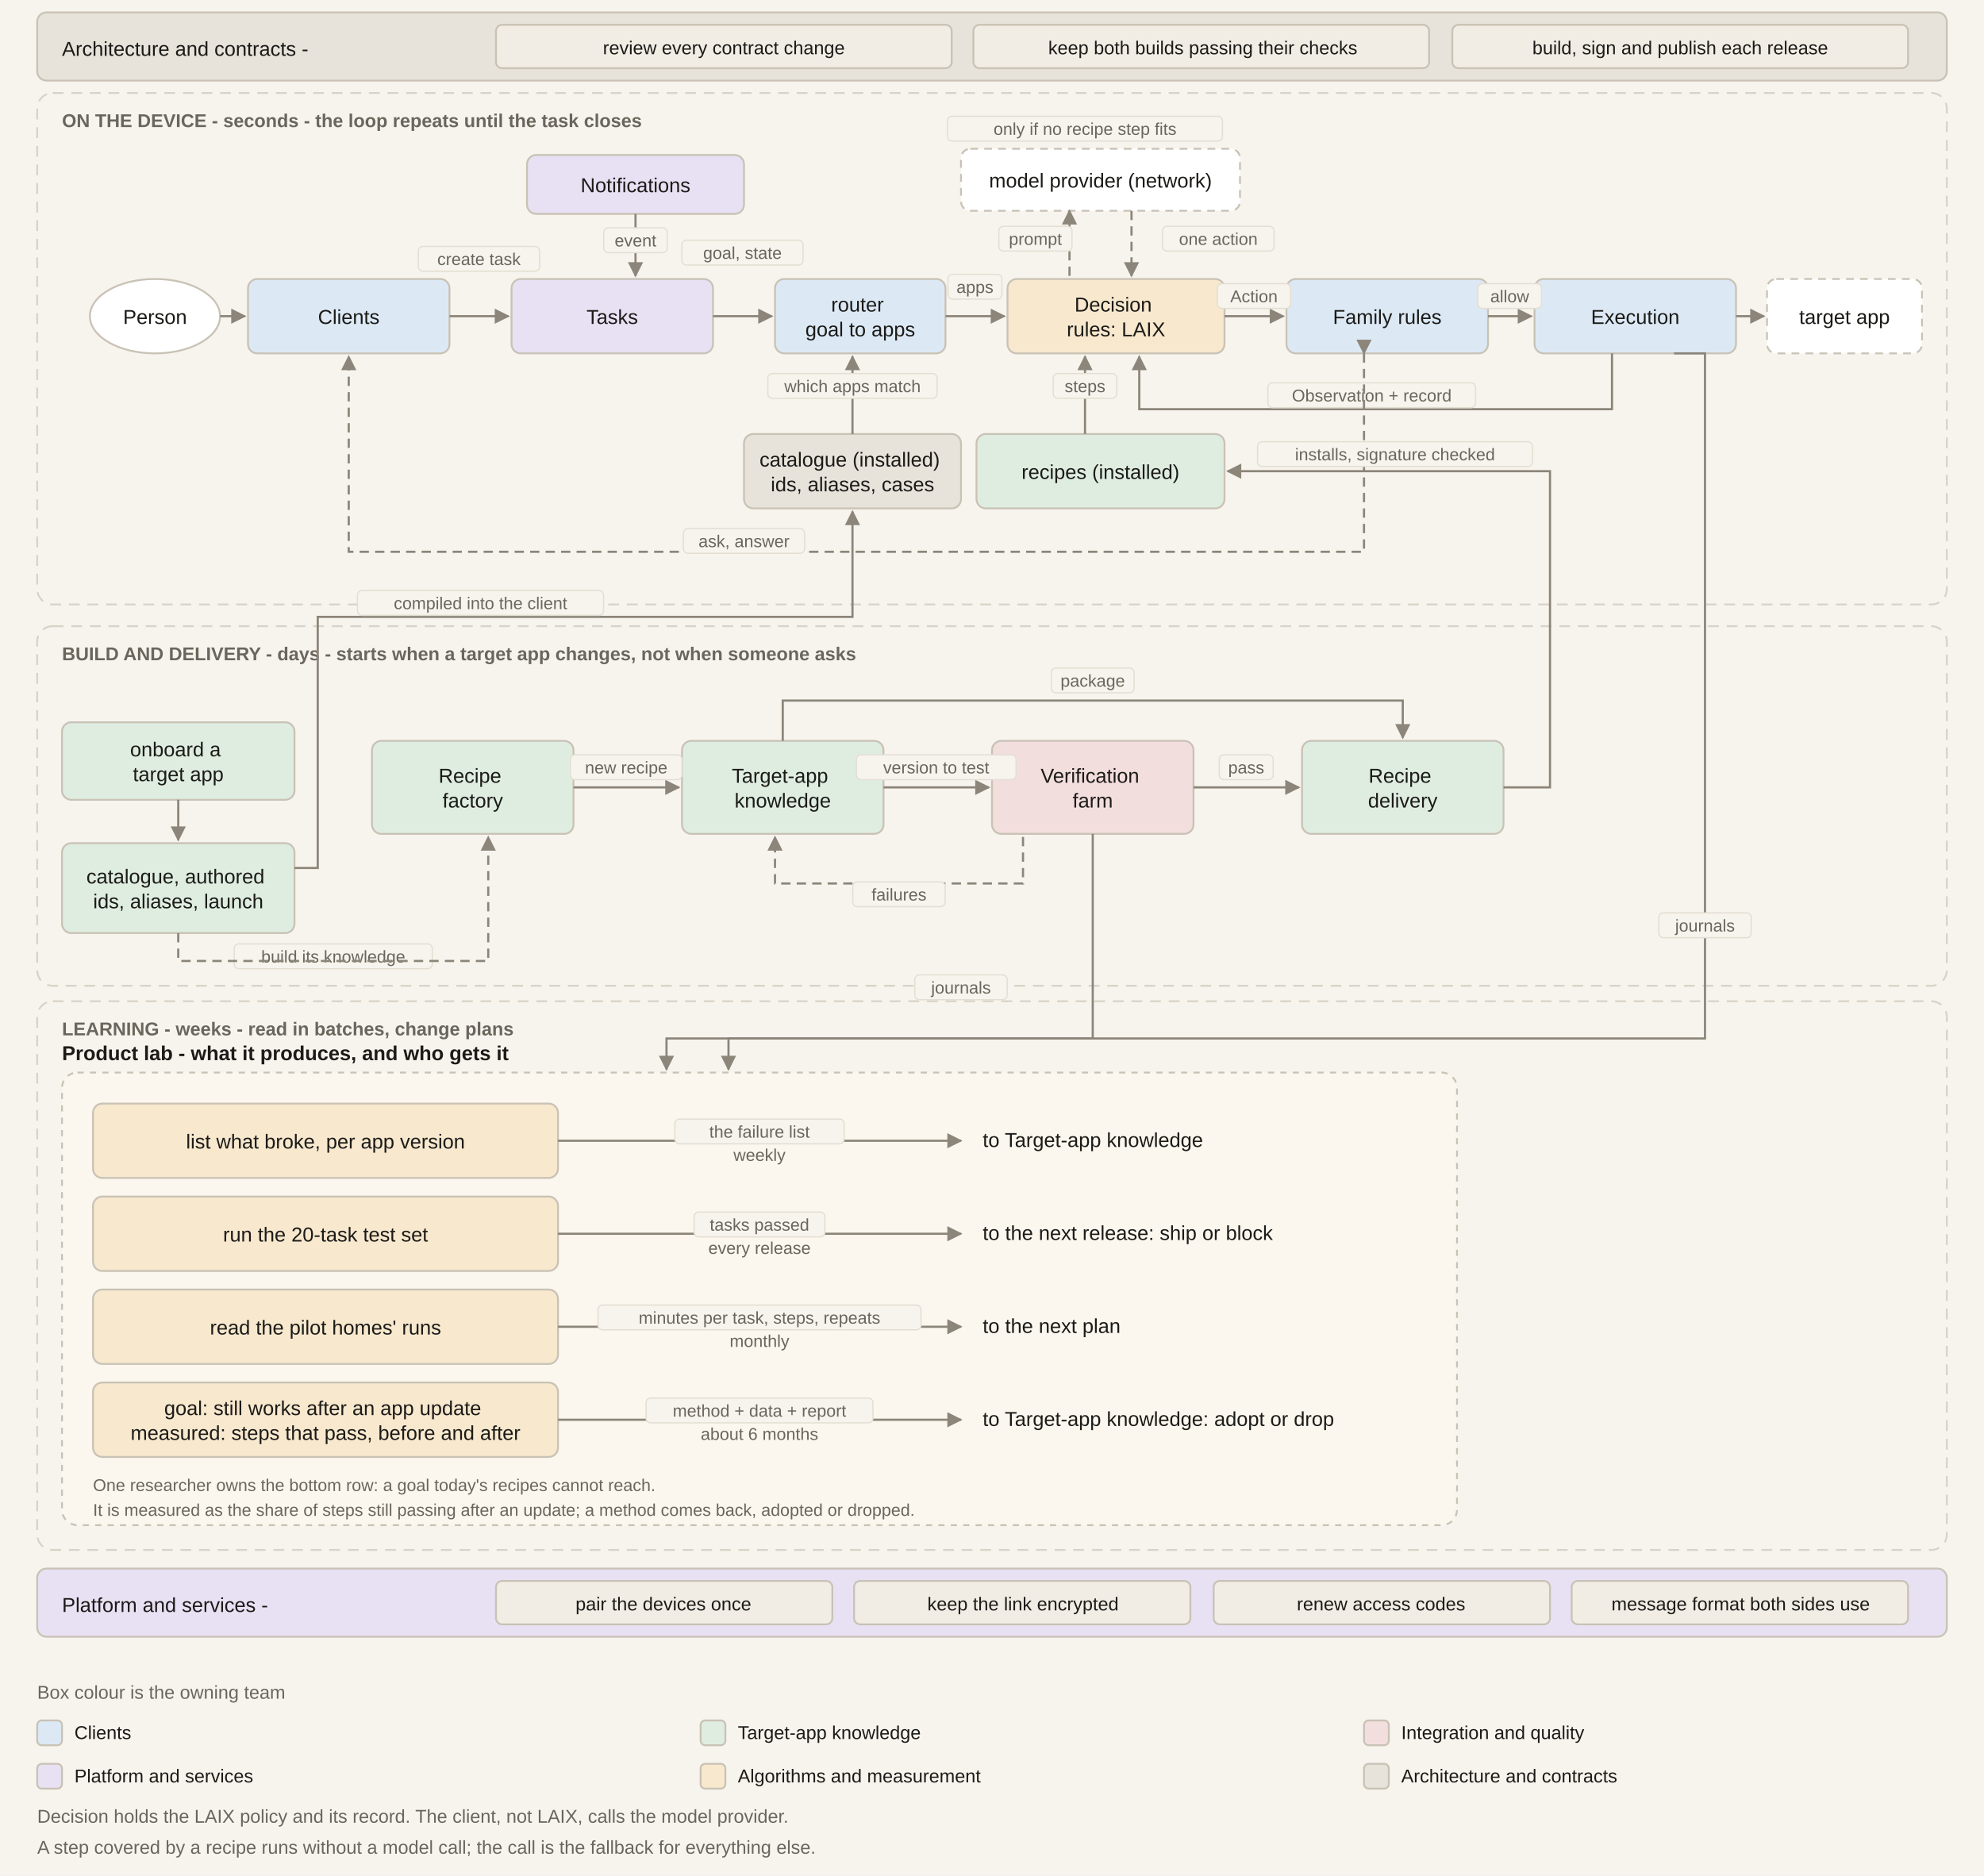
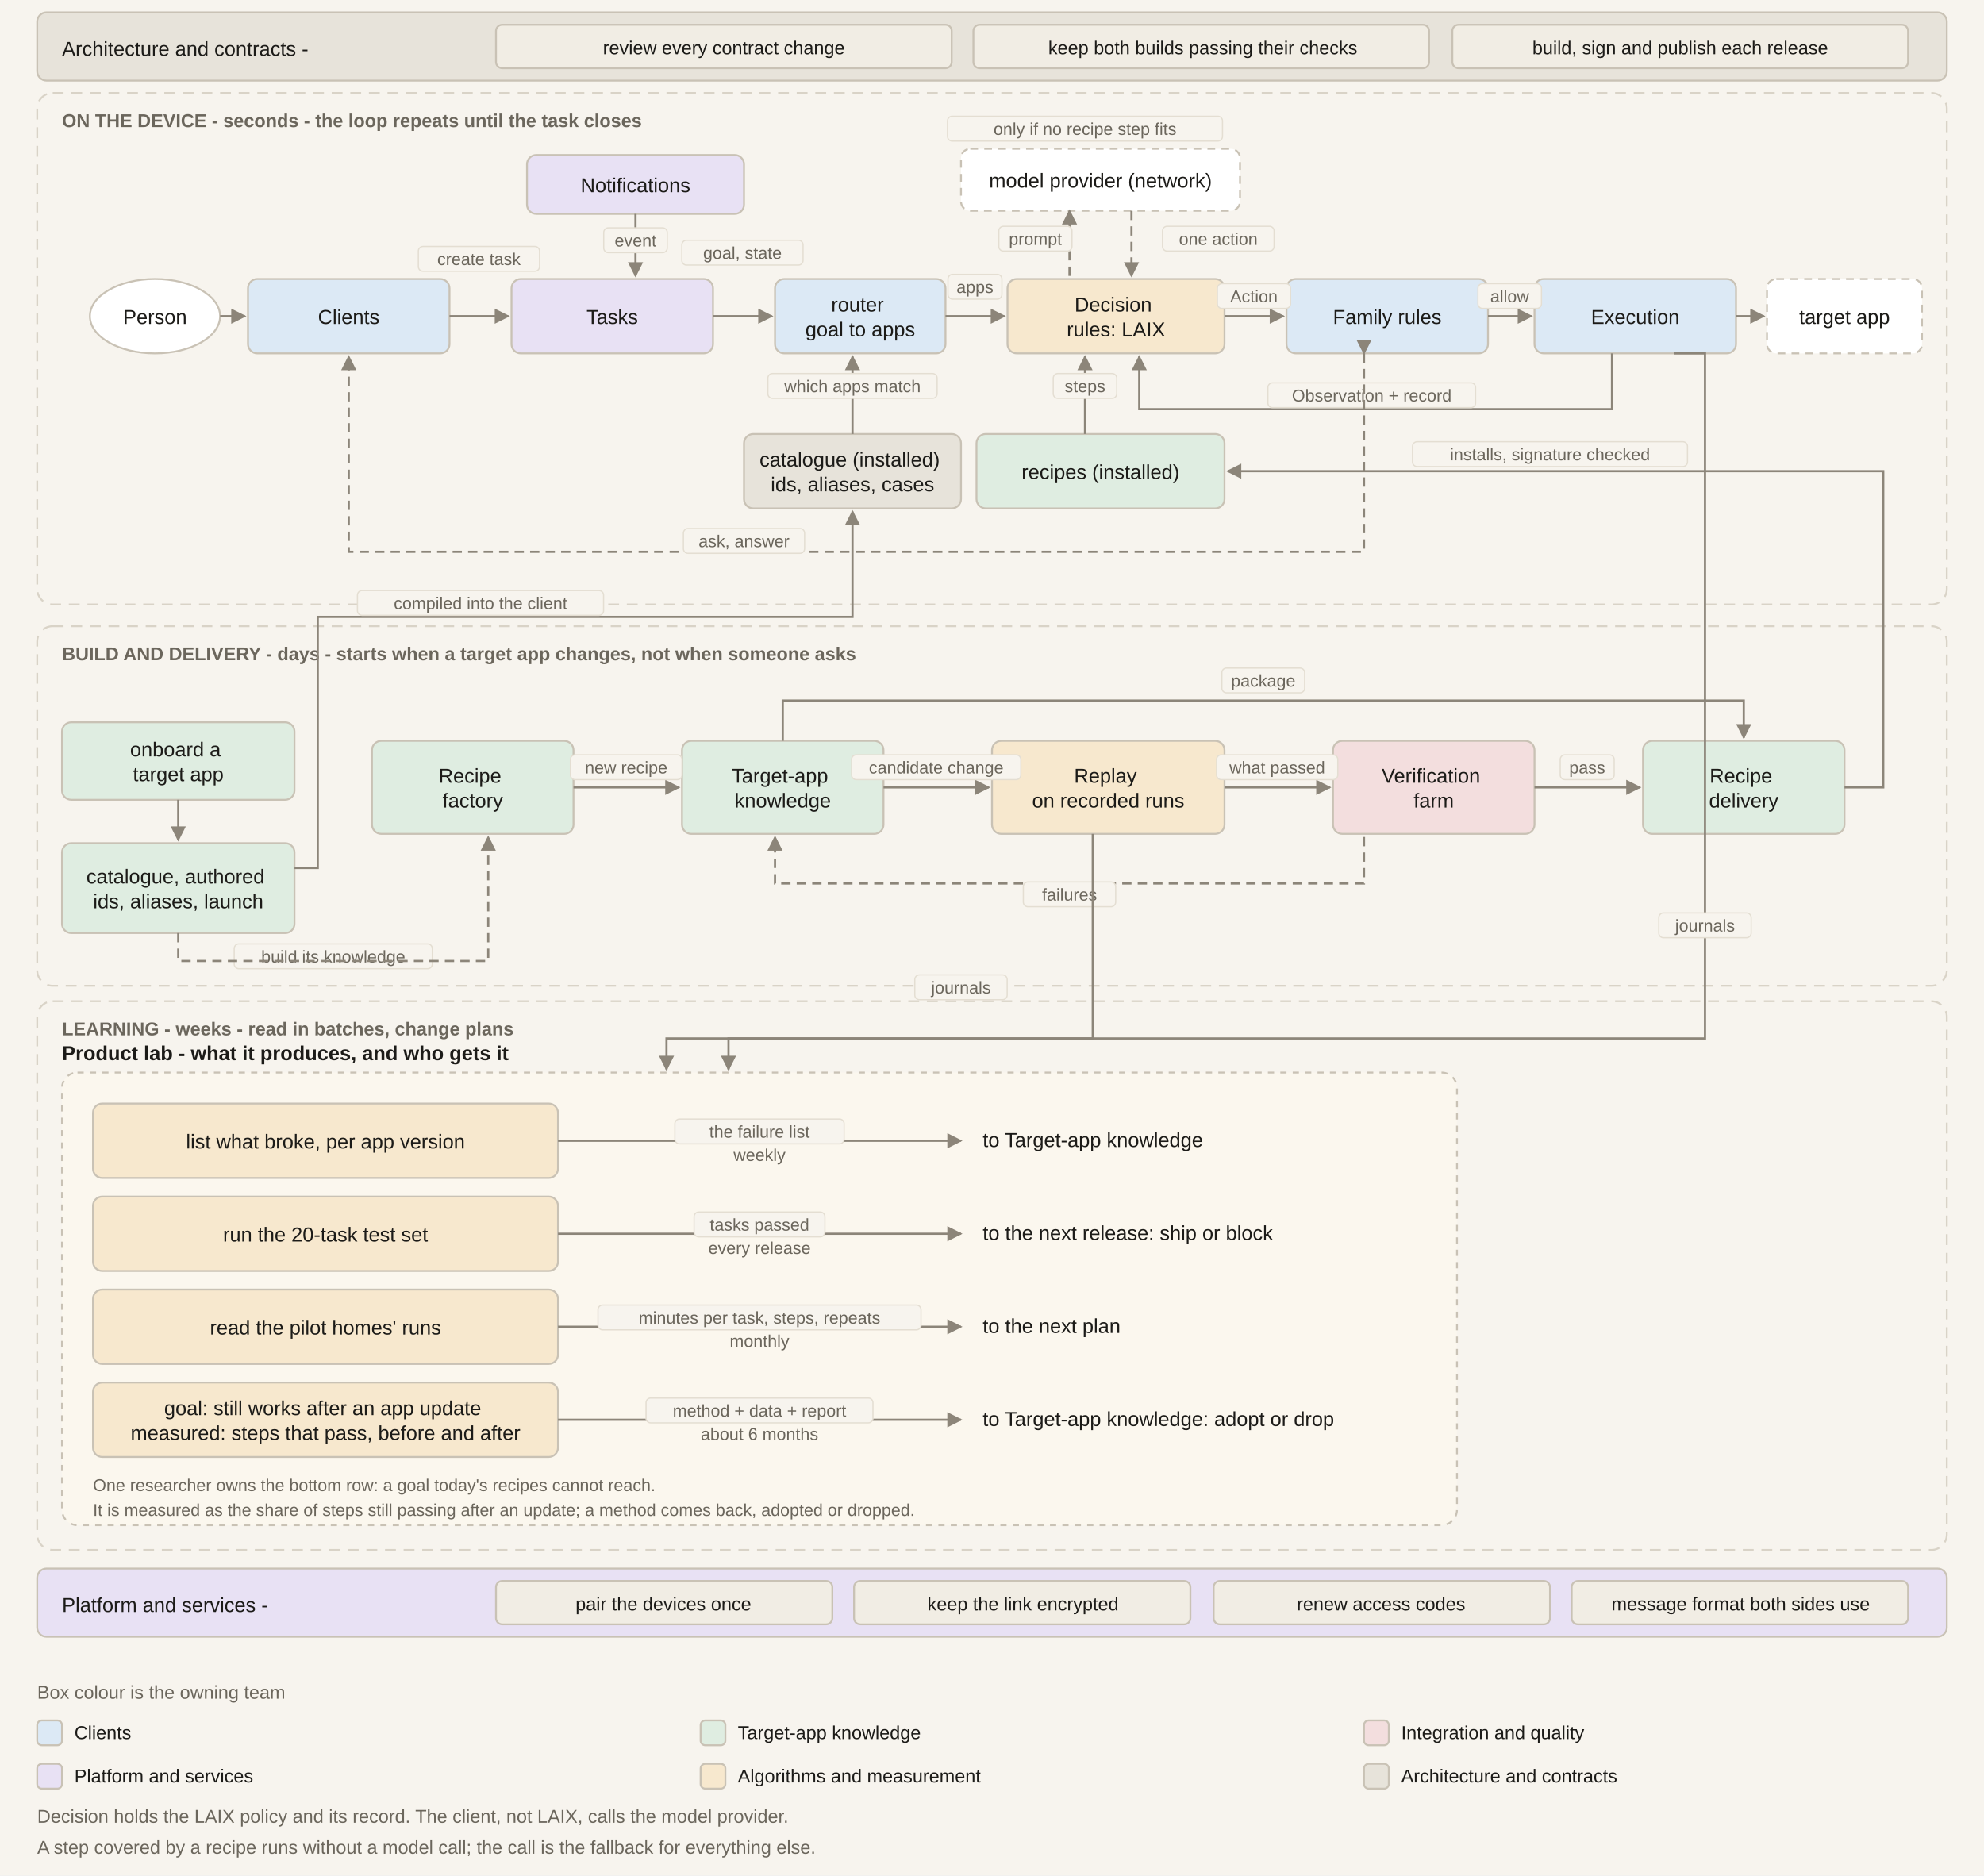
<svg xmlns="http://www.w3.org/2000/svg" width="1280" height="1210" viewBox="0 0 1280 1210" font-family="Segoe UI, Arial, sans-serif">
  <defs>
    <marker id="head" viewBox="0 0 10 10" refX="9" refY="5" markerWidth="7" markerHeight="7" orient="auto-start-reverse">
      <path d="M0,0 L10,5 L0,10 z" fill="#8C8579" />
    </marker>
    <marker id="tail" viewBox="0 0 10 10" refX="1" refY="5" markerWidth="7" markerHeight="7" orient="auto-start-reverse">
      <path d="M10,0 L0,5 L10,10 z" fill="#8C8579" />
    </marker>
  </defs>
  <rect x="0" y="0" width="1280" height="1210" rx="0" fill="#F7F4EE" stroke="none" stroke-width="1.2" />
  <rect x="24" y="8" width="1232" height="44" rx="6" fill="#E7E3DA" stroke="#C9C2B5" stroke-width="1.2" />
  <text x="40" y="36" font-size="13" fill="#1C1B18" font-weight="400" text-anchor="start">
    <tspan x="40" dy="0">Architecture and contracts -</tspan>
  </text>
  <rect x="320" y="16" width="294" height="28" rx="4" fill="#F1EDE4" stroke="#C9C2B5" stroke-width="1.2" />
  <text x="467" y="35" font-size="12" fill="#1C1B18" font-weight="400" text-anchor="middle">
    <tspan x="467" dy="0">review every contract change</tspan>
  </text>
  <rect x="628" y="16" width="294" height="28" rx="4" fill="#F1EDE4" stroke="#C9C2B5" stroke-width="1.2" />
  <text x="776" y="35" font-size="12" fill="#1C1B18" font-weight="400" text-anchor="middle">
    <tspan x="776" dy="0">keep both builds passing their checks</tspan>
  </text>
  <rect x="937" y="16" width="294" height="28" rx="4" fill="#F1EDE4" stroke="#C9C2B5" stroke-width="1.2" />
  <text x="1084" y="35" font-size="12" fill="#1C1B18" font-weight="400" text-anchor="middle">
    <tspan x="1084" dy="0">build, sign and publish each release</tspan>
  </text>
  <rect x="24" y="60" width="1232" height="330" rx="10" fill="none" stroke="#D9D3C7" stroke-width="1.2" stroke-dasharray="7 5" />
  <text x="40" y="82" font-size="12" fill="#6B665C" font-weight="600" text-anchor="start">
    <tspan x="40" dy="0">ON THE DEVICE - seconds - the loop repeats until the task closes</tspan>
  </text>
  <ellipse cx="100" cy="204" rx="42" ry="24" fill="#FFFFFF" stroke="#C9C2B5" stroke-width="1.2" />
  <text x="100" y="209" font-size="13" fill="#1C1B18" font-weight="400" text-anchor="middle">
    <tspan x="100" dy="0">Person</tspan>
  </text>
  <rect x="160" y="180" width="130" height="48" rx="6" fill="#DCE9F5" stroke="#C9C2B5" stroke-width="1.2" />
  <text x="225" y="209" font-size="13" fill="#1C1B18" font-weight="400" text-anchor="middle">
    <tspan x="225" dy="0">Clients</tspan>
  </text>
  <rect x="330" y="180" width="130" height="48" rx="6" fill="#E8E1F4" stroke="#C9C2B5" stroke-width="1.2" />
  <text x="395" y="209" font-size="13" fill="#1C1B18" font-weight="400" text-anchor="middle">
    <tspan x="395" dy="0">Tasks</tspan>
  </text>
  <rect x="500" y="180" width="110" height="48" rx="6" fill="#DCE9F5" stroke="#C9C2B5" stroke-width="1.2" />
  <text x="555" y="201" font-size="13" fill="#1C1B18" font-weight="400" text-anchor="middle">
    <tspan x="555" dy="0">router</tspan>
    <tspan x="555" dy="16">goal to apps</tspan>
  </text>
  <rect x="650" y="180" width="140" height="48" rx="6" fill="#F7E8CE" stroke="#C9C2B5" stroke-width="1.2" />
  <text x="720" y="201" font-size="13" fill="#1C1B18" font-weight="400" text-anchor="middle">
    <tspan x="720" dy="0">Decision</tspan>
    <tspan x="720" dy="16">rules: LAIX</tspan>
  </text>
  <rect x="830" y="180" width="130" height="48" rx="6" fill="#DCE9F5" stroke="#C9C2B5" stroke-width="1.2" />
  <text x="895" y="209" font-size="13" fill="#1C1B18" font-weight="400" text-anchor="middle">
    <tspan x="895" dy="0">Family rules</tspan>
  </text>
  <rect x="990" y="180" width="130" height="48" rx="6" fill="#DCE9F5" stroke="#C9C2B5" stroke-width="1.2" />
  <text x="1055" y="209" font-size="13" fill="#1C1B18" font-weight="400" text-anchor="middle">
    <tspan x="1055" dy="0">Execution</tspan>
  </text>
  <rect x="1140" y="180" width="100" height="48" rx="6" fill="#FFFFFF" stroke="#C9C2B5" stroke-width="1.2" stroke-dasharray="5 4" />
  <text x="1190" y="209" font-size="13" fill="#1C1B18" font-weight="400" text-anchor="middle">
    <tspan x="1190" dy="0">target app</tspan>
  </text>
  <rect x="340" y="100" width="140" height="38" rx="6" fill="#E8E1F4" stroke="#C9C2B5" stroke-width="1.2" />
  <text x="410" y="124" font-size="13" fill="#1C1B18" font-weight="400" text-anchor="middle">
    <tspan x="410" dy="0">Notifications</tspan>
  </text>
  <rect x="620" y="96" width="180" height="40" rx="6" fill="#FFFFFF" stroke="#C9C2B5" stroke-width="1.2" stroke-dasharray="5 4" />
  <text x="710" y="121" font-size="13" fill="#1C1B18" font-weight="400" text-anchor="middle">
    <tspan x="710" dy="0">model provider (network)</tspan>
  </text>
  <rect x="480" y="280" width="140" height="48" rx="6" fill="#E7E3DA" stroke="#C9C2B5" stroke-width="1.2" />
  <text x="550" y="301" font-size="13" fill="#1C1B18" font-weight="400" text-anchor="middle">
    <tspan x="550" dy="0">catalogue (installed)</tspan>
    <tspan x="550" dy="16">ids, aliases, cases</tspan>
  </text>
  <rect x="630" y="280" width="160" height="48" rx="6" fill="#DFEDE1" stroke="#C9C2B5" stroke-width="1.2" />
  <text x="710" y="309" font-size="13" fill="#1C1B18" font-weight="400" text-anchor="middle">
    <tspan x="710" dy="0">recipes (installed)</tspan>
  </text>
  <path d="M142,204 L158,204" fill="none" stroke="#8C8579" stroke-width="1.4" marker-end="url(#head)" />
  <path d="M290,204 L328,204" fill="none" stroke="#8C8579" stroke-width="1.4" marker-end="url(#head)" />
  <g>
    <rect x="269.9" y="159" width="78.2" height="16" rx="3" fill="#F7F4EE" stroke="#E4DED2" stroke-width="0.8" />
    <text x="309" y="171" font-size="11" fill="#6B665C" font-weight="400" text-anchor="middle">
      <tspan x="309" dy="0">create task</tspan>
    </text>
  </g>
  <path d="M460,204 L498,204" fill="none" stroke="#8C8579" stroke-width="1.4" marker-end="url(#head)" />
  <g>
    <rect x="439.9" y="155" width="78.2" height="16" rx="3" fill="#F7F4EE" stroke="#E4DED2" stroke-width="0.8" />
    <text x="479" y="167" font-size="11" fill="#6B665C" font-weight="400" text-anchor="middle">
      <tspan x="479" dy="0">goal, state</tspan>
    </text>
  </g>
  <path d="M610,204 L648,204" fill="none" stroke="#8C8579" stroke-width="1.4" marker-end="url(#head)" />
  <g>
    <rect x="611.6" y="177" width="34.8" height="16" rx="3" fill="#F7F4EE" stroke="#E4DED2" stroke-width="0.8" />
    <text x="629" y="189" font-size="11" fill="#6B665C" font-weight="400" text-anchor="middle">
      <tspan x="629" dy="0">apps</tspan>
    </text>
  </g>
  <path d="M790,204 L828,204" fill="none" stroke="#8C8579" stroke-width="1.4" marker-end="url(#head)" />
  <g>
    <rect x="785.4" y="183" width="47.2" height="16" rx="3" fill="#F7F4EE" stroke="#E4DED2" stroke-width="0.8" />
    <text x="809" y="195" font-size="11" fill="#6B665C" font-weight="400" text-anchor="middle">
      <tspan x="809" dy="0">Action</tspan>
    </text>
  </g>
  <path d="M960,204 L988,204" fill="none" stroke="#8C8579" stroke-width="1.4" marker-end="url(#head)" />
  <g>
    <rect x="953.5" y="183" width="41.0" height="16" rx="3" fill="#F7F4EE" stroke="#E4DED2" stroke-width="0.8" />
    <text x="974" y="195" font-size="11" fill="#6B665C" font-weight="400" text-anchor="middle">
      <tspan x="974" dy="0">allow</tspan>
    </text>
  </g>
  <path d="M1120,204 L1138,204" fill="none" stroke="#8C8579" stroke-width="1.4" marker-end="url(#head)" />
  <path d="M410,138 L410,178" fill="none" stroke="#8C8579" stroke-width="1.4" marker-end="url(#head)" />
  <g>
    <rect x="389.5" y="147" width="41.0" height="16" rx="3" fill="#F7F4EE" stroke="#E4DED2" stroke-width="0.8" />
    <text x="410" y="159" font-size="11" fill="#6B665C" font-weight="400" text-anchor="middle">
      <tspan x="410" dy="0">event</tspan>
    </text>
  </g>
  <path d="M690,178 L690,136" fill="none" stroke="#8C8579" stroke-width="1.4" stroke-dasharray="6 4" marker-end="url(#head)" />
  <path d="M730,136 L730,178" fill="none" stroke="#8C8579" stroke-width="1.4" stroke-dasharray="6 4" marker-end="url(#head)" />
  <g>
    <rect x="644.4" y="146" width="47.2" height="16" rx="3" fill="#F7F4EE" stroke="#E4DED2" stroke-width="0.8" />
    <text x="668" y="158" font-size="11" fill="#6B665C" font-weight="400" text-anchor="middle">
      <tspan x="668" dy="0">prompt</tspan>
    </text>
  </g>
  <g>
    <rect x="750.0" y="146" width="72.0" height="16" rx="3" fill="#F7F4EE" stroke="#E4DED2" stroke-width="0.8" />
    <text x="786" y="158" font-size="11" fill="#6B665C" font-weight="400" text-anchor="middle">
      <tspan x="786" dy="0">one action</tspan>
    </text>
  </g>
  <g>
    <rect x="611.3" y="75" width="177.4" height="16" rx="3" fill="#F7F4EE" stroke="#E4DED2" stroke-width="0.8" />
    <text x="700" y="87" font-size="11" fill="#6B665C" font-weight="400" text-anchor="middle">
      <tspan x="700" dy="0">only if no recipe step fits</tspan>
    </text>
  </g>
  <path d="M550,280 L550,230" fill="none" stroke="#8C8579" stroke-width="1.4" marker-end="url(#head)" />
  <g>
    <rect x="495.4" y="241" width="109.2" height="16" rx="3" fill="#F7F4EE" stroke="#E4DED2" stroke-width="0.8" />
    <text x="550" y="253" font-size="11" fill="#6B665C" font-weight="400" text-anchor="middle">
      <tspan x="550" dy="0">which apps match</tspan>
    </text>
  </g>
  <path d="M700,280 L700,230" fill="none" stroke="#8C8579" stroke-width="1.4" marker-end="url(#head)" />
  <g>
    <rect x="679.5" y="241" width="41.0" height="16" rx="3" fill="#F7F4EE" stroke="#E4DED2" stroke-width="0.8" />
    <text x="700" y="253" font-size="11" fill="#6B665C" font-weight="400" text-anchor="middle">
      <tspan x="700" dy="0">steps</tspan>
    </text>
  </g>
  <path d="M1040,228 L1040,264 L735,264 L735,230" fill="none" stroke="#8C8579" stroke-width="1.4" marker-end="url(#head)" />
  <g>
    <rect x="818.0" y="247" width="134.0" height="16" rx="3" fill="#F7F4EE" stroke="#E4DED2" stroke-width="0.8" />
    <text x="885" y="259" font-size="11" fill="#6B665C" font-weight="400" text-anchor="middle">
      <tspan x="885" dy="0">Observation + record</tspan>
    </text>
  </g>
  <path d="M880,228 L880,356 L225,356 L225,230" fill="none" stroke="#8C8579" stroke-width="1.4" stroke-dasharray="6 4" marker-end="url(#head)" marker-start="url(#tail)" />
  <g>
    <rect x="440.9" y="341" width="78.2" height="16" rx="3" fill="#F7F4EE" stroke="#E4DED2" stroke-width="0.8" />
    <text x="480" y="353" font-size="11" fill="#6B665C" font-weight="400" text-anchor="middle">
      <tspan x="480" dy="0">ask, answer</tspan>
    </text>
  </g>
  <rect x="24" y="404" width="1232" height="232" rx="10" fill="none" stroke="#D9D3C7" stroke-width="1.2" stroke-dasharray="7 5" />
  <text x="40" y="426" font-size="12" fill="#6B665C" font-weight="600" text-anchor="start">
    <tspan x="40" dy="0">BUILD AND DELIVERY - days - starts when a target app changes, not when someone asks</tspan>
  </text>
  <rect x="240" y="478" width="130" height="60" rx="6" fill="#DFEDE1" stroke="#C9C2B5" stroke-width="1.2" />
  <text x="305" y="505" font-size="13" fill="#1C1B18" font-weight="400" text-anchor="middle">
    <tspan x="305" dy="0">Recipe</tspan>
    <tspan x="305" dy="16">factory</tspan>
  </text>
  <rect x="440" y="478" width="130" height="60" rx="6" fill="#DFEDE1" stroke="#C9C2B5" stroke-width="1.2" />
  <text x="505" y="505" font-size="13" fill="#1C1B18" font-weight="400" text-anchor="middle">
    <tspan x="505" dy="0">Target-app</tspan>
    <tspan x="505" dy="16">knowledge</tspan>
  </text>
-   <rect x="640" y="478" width="130" height="60" rx="6" fill="#F3DEDE" stroke="#C9C2B5" stroke-width="1.2" />
-   <text x="705" y="505" font-size="13" fill="#1C1B18" font-weight="400" text-anchor="middle">
-     <tspan x="705" dy="0">Verification</tspan>
-     <tspan x="705" dy="16">farm</tspan>
-   </text>
-   <rect x="840" y="478" width="130" height="60" rx="6" fill="#DFEDE1" stroke="#C9C2B5" stroke-width="1.2" />
-   <text x="905" y="505" font-size="13" fill="#1C1B18" font-weight="400" text-anchor="middle">
-     <tspan x="905" dy="0">Recipe</tspan>
-     <tspan x="905" dy="16">delivery</tspan>
+   <rect x="860" y="478" width="130" height="60" rx="6" fill="#F3DEDE" stroke="#C9C2B5" stroke-width="1.2" />
+   <text x="925" y="505" font-size="13" fill="#1C1B18" font-weight="400" text-anchor="middle">
+     <tspan x="925" dy="0">Verification</tspan>
+     <tspan x="925" dy="16">farm</tspan>
+   </text>
+   <rect x="1060" y="478" width="130" height="60" rx="6" fill="#DFEDE1" stroke="#C9C2B5" stroke-width="1.2" />
+   <text x="1125" y="505" font-size="13" fill="#1C1B18" font-weight="400" text-anchor="middle">
+     <tspan x="1125" dy="0">Recipe</tspan>
+     <tspan x="1125" dy="16">delivery</tspan>
  </text>
  <rect x="40" y="466" width="150" height="50" rx="6" fill="#DFEDE1" stroke="#C9C2B5" stroke-width="1.2" />
  <text x="115" y="488" font-size="13" fill="#1C1B18" font-weight="400" text-anchor="middle">
    <tspan x="115" dy="0">onboard a</tspan>
    <tspan x="115" dy="16">target app</tspan>
  </text>
  <rect x="40" y="544" width="150" height="58" rx="6" fill="#DFEDE1" stroke="#C9C2B5" stroke-width="1.2" />
  <text x="115" y="570" font-size="13" fill="#1C1B18" font-weight="400" text-anchor="middle">
    <tspan x="115" dy="0">catalogue, authored</tspan>
    <tspan x="115" dy="16">ids, aliases, launch</tspan>
  </text>
  <path d="M115,516 L115,542" fill="none" stroke="#8C8579" stroke-width="1.4" marker-end="url(#head)" />
  <g>
    <rect x="151.1" y="609" width="127.8" height="16" rx="3" fill="#F7F4EE" stroke="#E4DED2" stroke-width="0.8" />
    <text x="215" y="621" font-size="11" fill="#6B665C" font-weight="400" text-anchor="middle">
      <tspan x="215" dy="0">build its knowledge</tspan>
    </text>
  </g>
  <path d="M115,602 L115,620 L315,620 L315,540" fill="none" stroke="#8C8579" stroke-width="1.4" stroke-dasharray="6 4" marker-end="url(#head)" />
  <path d="M190,560 L205,560 L205,398 L550,398 L550,330" fill="none" stroke="#8C8579" stroke-width="1.4" marker-end="url(#head)" />
  <g>
    <rect x="230.6" y="381" width="158.8" height="16" rx="3" fill="#F7F4EE" stroke="#E4DED2" stroke-width="0.8" />
    <text x="310" y="393" font-size="11" fill="#6B665C" font-weight="400" text-anchor="middle">
      <tspan x="310" dy="0">compiled into the client</tspan>
    </text>
  </g>
  <path d="M370,508 L438,508" fill="none" stroke="#8C8579" stroke-width="1.4" marker-end="url(#head)" />
  <g>
    <rect x="368.0" y="487" width="72.0" height="16" rx="3" fill="#F7F4EE" stroke="#E4DED2" stroke-width="0.8" />
    <text x="404" y="499" font-size="11" fill="#6B665C" font-weight="400" text-anchor="middle">
      <tspan x="404" dy="0">new recipe</tspan>
    </text>
  </g>
+   <rect x="640" y="478" width="150" height="60" rx="6" fill="#F7E8CE" stroke="#C9C2B5" stroke-width="1.2" />
+   <text x="715" y="505" font-size="13" fill="#1C1B18" font-weight="400" text-anchor="middle">
+     <tspan x="715" dy="0">Replay</tspan>
+     <tspan x="715" dy="16">on recorded runs</tspan>
+   </text>
  <path d="M570,508 L638,508" fill="none" stroke="#8C8579" stroke-width="1.4" marker-end="url(#head)" />
  <g>
-     <rect x="552.5" y="487" width="103.0" height="16" rx="3" fill="#F7F4EE" stroke="#E4DED2" stroke-width="0.8" />
+     <rect x="549.4" y="487" width="109.2" height="16" rx="3" fill="#F7F4EE" stroke="#E4DED2" stroke-width="0.8" />
    <text x="604" y="499" font-size="11" fill="#6B665C" font-weight="400" text-anchor="middle">
-       <tspan x="604" dy="0">version to test</tspan>
-     </text>
-   </g>
-   <path d="M660,540 L660,570 L500,570 L500,540" fill="none" stroke="#8C8579" stroke-width="1.4" stroke-dasharray="6 4" marker-end="url(#head)" />
-   <g>
-     <rect x="550.2" y="569" width="59.6" height="16" rx="3" fill="#F7F4EE" stroke="#E4DED2" stroke-width="0.8" />
-     <text x="580" y="581" font-size="11" fill="#6B665C" font-weight="400" text-anchor="middle">
-       <tspan x="580" dy="0">failures</tspan>
-     </text>
-   </g>
-   <path d="M770,508 L838,508" fill="none" stroke="#8C8579" stroke-width="1.4" marker-end="url(#head)" />
-   <g>
-     <rect x="786.6" y="487" width="34.8" height="16" rx="3" fill="#F7F4EE" stroke="#E4DED2" stroke-width="0.8" />
-     <text x="804" y="499" font-size="11" fill="#6B665C" font-weight="400" text-anchor="middle">
-       <tspan x="804" dy="0">pass</tspan>
-     </text>
-   </g>
-   <path d="M505,478 L505,452 L905,452 L905,476" fill="none" stroke="#8C8579" stroke-width="1.4" marker-end="url(#head)" />
-   <g>
-     <rect x="678.3" y="431" width="53.4" height="16" rx="3" fill="#F7F4EE" stroke="#E4DED2" stroke-width="0.8" />
-     <text x="705" y="443" font-size="11" fill="#6B665C" font-weight="400" text-anchor="middle">
-       <tspan x="705" dy="0">package</tspan>
-     </text>
-   </g>
-   <path d="M970,508 L1000,508 L1000,304 L792,304" fill="none" stroke="#8C8579" stroke-width="1.4" marker-end="url(#head)" />
-   <g>
-     <rect x="811.3" y="285" width="177.4" height="16" rx="3" fill="#F7F4EE" stroke="#E4DED2" stroke-width="0.8" />
-     <text x="900" y="297" font-size="11" fill="#6B665C" font-weight="400" text-anchor="middle">
-       <tspan x="900" dy="0">installs, signature checked</tspan>
+       <tspan x="604" dy="0">candidate change</tspan>
+     </text>
+   </g>
+   <path d="M790,508 L858,508" fill="none" stroke="#8C8579" stroke-width="1.4" marker-end="url(#head)" />
+   <g>
+     <rect x="784.9" y="487" width="78.2" height="16" rx="3" fill="#F7F4EE" stroke="#E4DED2" stroke-width="0.8" />
+     <text x="824" y="499" font-size="11" fill="#6B665C" font-weight="400" text-anchor="middle">
+       <tspan x="824" dy="0">what passed</tspan>
+     </text>
+   </g>
+   <path d="M880,540 L880,570 L500,570 L500,540" fill="none" stroke="#8C8579" stroke-width="1.4" stroke-dasharray="6 4" marker-end="url(#head)" />
+   <g>
+     <rect x="660.2" y="569" width="59.6" height="16" rx="3" fill="#F7F4EE" stroke="#E4DED2" stroke-width="0.8" />
+     <text x="690" y="581" font-size="11" fill="#6B665C" font-weight="400" text-anchor="middle">
+       <tspan x="690" dy="0">failures</tspan>
+     </text>
+   </g>
+   <path d="M990,508 L1058,508" fill="none" stroke="#8C8579" stroke-width="1.4" marker-end="url(#head)" />
+   <g>
+     <rect x="1006.6" y="487" width="34.8" height="16" rx="3" fill="#F7F4EE" stroke="#E4DED2" stroke-width="0.8" />
+     <text x="1024" y="499" font-size="11" fill="#6B665C" font-weight="400" text-anchor="middle">
+       <tspan x="1024" dy="0">pass</tspan>
+     </text>
+   </g>
+   <path d="M505,478 L505,452 L1125,452 L1125,476" fill="none" stroke="#8C8579" stroke-width="1.4" marker-end="url(#head)" />
+   <g>
+     <rect x="788.3" y="431" width="53.4" height="16" rx="3" fill="#F7F4EE" stroke="#E4DED2" stroke-width="0.8" />
+     <text x="815" y="443" font-size="11" fill="#6B665C" font-weight="400" text-anchor="middle">
+       <tspan x="815" dy="0">package</tspan>
+     </text>
+   </g>
+   <path d="M1190,508 L1215,508 L1215,304 L792,304" fill="none" stroke="#8C8579" stroke-width="1.4" marker-end="url(#head)" />
+   <g>
+     <rect x="911.3" y="285" width="177.4" height="16" rx="3" fill="#F7F4EE" stroke="#E4DED2" stroke-width="0.8" />
+     <text x="1000" y="297" font-size="11" fill="#6B665C" font-weight="400" text-anchor="middle">
+       <tspan x="1000" dy="0">installs, signature checked</tspan>
    </text>
  </g>
  <rect x="24" y="646" width="1232" height="354" rx="10" fill="none" stroke="#D9D3C7" stroke-width="1.2" stroke-dasharray="7 5" />
  <text x="40" y="668" font-size="12" fill="#6B665C" font-weight="600" text-anchor="start">
    <tspan x="40" dy="0">LEARNING - weeks - read in batches, change plans</tspan>
  </text>
  <text x="40" y="684" font-size="13" fill="#1C1B18" font-weight="600" text-anchor="start">
    <tspan x="40" dy="0">Product lab - what it produces, and who gets it</tspan>
  </text>
  <rect x="40" y="692" width="900" height="292" rx="10" fill="#FBF7EE" stroke="#C9C2B5" stroke-width="1.2" stroke-dasharray="4 4" />
  <path d="M705,538 L705,670 L470,670 L470,690" fill="none" stroke="#8C8579" stroke-width="1.4" marker-end="url(#head)" />
  <g>
    <rect x="590.2" y="629" width="59.6" height="16" rx="3" fill="#F7F4EE" stroke="#E4DED2" stroke-width="0.8" />
    <text x="620" y="641" font-size="11" fill="#6B665C" font-weight="400" text-anchor="middle">
      <tspan x="620" dy="0">journals</tspan>
    </text>
  </g>
  <path d="M1080,228 L1100,228 L1100,670 L430,670 L430,690" fill="none" stroke="#8C8579" stroke-width="1.4" marker-end="url(#head)" />
  <g>
    <rect x="1070.2" y="589" width="59.6" height="16" rx="3" fill="#F7F4EE" stroke="#E4DED2" stroke-width="0.8" />
    <text x="1100" y="601" font-size="11" fill="#6B665C" font-weight="400" text-anchor="middle">
      <tspan x="1100" dy="0">journals</tspan>
    </text>
  </g>
  <rect x="60" y="712" width="300" height="48" rx="6" fill="#F7E8CE" stroke="#C9C2B5" stroke-width="1.2" />
  <text x="210" y="741" font-size="13" fill="#1C1B18" font-weight="400" text-anchor="middle">
    <tspan x="210" dy="0">list what broke, per app version</tspan>
  </text>
  <path d="M360,736 L620,736" fill="none" stroke="#8C8579" stroke-width="1.4" marker-end="url(#head)" />
  <g>
    <rect x="435.4" y="722" width="109.2" height="16" rx="3" fill="#F7F4EE" stroke="#E4DED2" stroke-width="0.8" />
    <text x="490" y="734" font-size="11" fill="#6B665C" font-weight="400" text-anchor="middle">
      <tspan x="490" dy="0">the failure list</tspan>
    </text>
  </g>
  <text x="490" y="749" font-size="11" fill="#6B665C" font-weight="400" text-anchor="middle">
    <tspan x="490" dy="0">weekly</tspan>
  </text>
  <text x="634" y="740" font-size="13" fill="#1C1B18" font-weight="400" text-anchor="start">
    <tspan x="634" dy="0">to Target-app knowledge</tspan>
  </text>
  <rect x="60" y="772" width="300" height="48" rx="6" fill="#F7E8CE" stroke="#C9C2B5" stroke-width="1.2" />
  <text x="210" y="801" font-size="13" fill="#1C1B18" font-weight="400" text-anchor="middle">
    <tspan x="210" dy="0">run the 20-task test set</tspan>
  </text>
  <path d="M360,796 L620,796" fill="none" stroke="#8C8579" stroke-width="1.4" marker-end="url(#head)" />
  <g>
    <rect x="447.8" y="782" width="84.4" height="16" rx="3" fill="#F7F4EE" stroke="#E4DED2" stroke-width="0.8" />
    <text x="490" y="794" font-size="11" fill="#6B665C" font-weight="400" text-anchor="middle">
      <tspan x="490" dy="0">tasks passed</tspan>
    </text>
  </g>
  <text x="490" y="809" font-size="11" fill="#6B665C" font-weight="400" text-anchor="middle">
    <tspan x="490" dy="0">every release</tspan>
  </text>
  <text x="634" y="800" font-size="13" fill="#1C1B18" font-weight="400" text-anchor="start">
    <tspan x="634" dy="0">to the next release: ship or block</tspan>
  </text>
  <rect x="60" y="832" width="300" height="48" rx="6" fill="#F7E8CE" stroke="#C9C2B5" stroke-width="1.2" />
  <text x="210" y="861" font-size="13" fill="#1C1B18" font-weight="400" text-anchor="middle">
    <tspan x="210" dy="0">read the pilot homes' runs</tspan>
  </text>
  <path d="M360,856 L620,856" fill="none" stroke="#8C8579" stroke-width="1.4" marker-end="url(#head)" />
  <g>
    <rect x="385.8" y="842" width="208.4" height="16" rx="3" fill="#F7F4EE" stroke="#E4DED2" stroke-width="0.8" />
    <text x="490" y="854" font-size="11" fill="#6B665C" font-weight="400" text-anchor="middle">
      <tspan x="490" dy="0">minutes per task, steps, repeats</tspan>
    </text>
  </g>
  <text x="490" y="869" font-size="11" fill="#6B665C" font-weight="400" text-anchor="middle">
    <tspan x="490" dy="0">monthly</tspan>
  </text>
  <text x="634" y="860" font-size="13" fill="#1C1B18" font-weight="400" text-anchor="start">
    <tspan x="634" dy="0">to the next plan</tspan>
  </text>
  <rect x="60" y="892" width="300" height="48" rx="6" fill="#F7E8CE" stroke="#C9C2B5" stroke-width="1.2" />
  <text x="210" y="913" font-size="13" fill="#1C1B18" font-weight="400" text-anchor="middle">
    <tspan x="210" dy="0">goal: still works after an app update</tspan>
    <tspan x="210" dy="16">measured: steps that pass, before and after</tspan>
  </text>
  <path d="M360,916 L620,916" fill="none" stroke="#8C8579" stroke-width="1.4" marker-end="url(#head)" />
  <g>
    <rect x="416.8" y="902" width="146.4" height="16" rx="3" fill="#F7F4EE" stroke="#E4DED2" stroke-width="0.8" />
    <text x="490" y="914" font-size="11" fill="#6B665C" font-weight="400" text-anchor="middle">
      <tspan x="490" dy="0">method + data + report</tspan>
    </text>
  </g>
  <text x="490" y="929" font-size="11" fill="#6B665C" font-weight="400" text-anchor="middle">
    <tspan x="490" dy="0">about 6 months</tspan>
  </text>
  <text x="634" y="920" font-size="13" fill="#1C1B18" font-weight="400" text-anchor="start">
    <tspan x="634" dy="0">to Target-app knowledge: adopt or drop</tspan>
  </text>
  <text x="60" y="962" font-size="11" fill="#6B665C" font-weight="400" text-anchor="start">
    <tspan x="60" dy="0">One researcher owns the bottom row: a goal today's recipes cannot reach.</tspan>
  </text>
  <text x="60" y="978" font-size="11" fill="#6B665C" font-weight="400" text-anchor="start">
    <tspan x="60" dy="0">It is measured as the share of steps still passing after an update; a method comes back, adopted or dropped.</tspan>
  </text>
  <rect x="24" y="1012" width="1232" height="44" rx="6" fill="#E8E1F4" stroke="#C9C2B5" stroke-width="1.2" />
  <text x="40" y="1040" font-size="13" fill="#1C1B18" font-weight="400" text-anchor="start">
    <tspan x="40" dy="0">Platform and services -</tspan>
  </text>
  <rect x="320" y="1020" width="217" height="28" rx="4" fill="#F1EDE4" stroke="#C9C2B5" stroke-width="1.2" />
  <text x="428" y="1039" font-size="12" fill="#1C1B18" font-weight="400" text-anchor="middle">
    <tspan x="428" dy="0">pair the devices once</tspan>
  </text>
  <rect x="551" y="1020" width="217" height="28" rx="4" fill="#F1EDE4" stroke="#C9C2B5" stroke-width="1.2" />
  <text x="660" y="1039" font-size="12" fill="#1C1B18" font-weight="400" text-anchor="middle">
    <tspan x="660" dy="0">keep the link encrypted</tspan>
  </text>
  <rect x="783" y="1020" width="217" height="28" rx="4" fill="#F1EDE4" stroke="#C9C2B5" stroke-width="1.2" />
  <text x="891" y="1039" font-size="12" fill="#1C1B18" font-weight="400" text-anchor="middle">
    <tspan x="891" dy="0">renew access codes</tspan>
  </text>
  <rect x="1014" y="1020" width="217" height="28" rx="4" fill="#F1EDE4" stroke="#C9C2B5" stroke-width="1.2" />
  <text x="1123" y="1039" font-size="12" fill="#1C1B18" font-weight="400" text-anchor="middle">
    <tspan x="1123" dy="0">message format both sides use</tspan>
  </text>
  <text x="24" y="1096" font-size="12" fill="#6B665C">Box colour is the owning team</text>
  <rect x="24" y="1110" width="16" height="16" rx="3" fill="#DCE9F5" stroke="#C9C2B5" stroke-width="1.2" />
  <text x="48" y="1122" font-size="12" fill="#1C1B18">Clients</text>
  <rect x="24" y="1138" width="16" height="16" rx="3" fill="#E8E1F4" stroke="#C9C2B5" stroke-width="1.2" />
  <text x="48" y="1150" font-size="12" fill="#1C1B18">Platform and services</text>
  <rect x="452" y="1110" width="16" height="16" rx="3" fill="#DFEDE1" stroke="#C9C2B5" stroke-width="1.2" />
  <text x="476" y="1122" font-size="12" fill="#1C1B18">Target-app knowledge</text>
  <rect x="452" y="1138" width="16" height="16" rx="3" fill="#F7E8CE" stroke="#C9C2B5" stroke-width="1.2" />
  <text x="476" y="1150" font-size="12" fill="#1C1B18">Algorithms and measurement</text>
  <rect x="880" y="1110" width="16" height="16" rx="3" fill="#F3DEDE" stroke="#C9C2B5" stroke-width="1.2" />
  <text x="904" y="1122" font-size="12" fill="#1C1B18">Integration and quality</text>
  <rect x="880" y="1138" width="16" height="16" rx="3" fill="#E7E3DA" stroke="#C9C2B5" stroke-width="1.2" />
  <text x="904" y="1150" font-size="12" fill="#1C1B18">Architecture and contracts</text>
  <text x="24" y="1176" font-size="12" fill="#6B665C" font-weight="400" text-anchor="start">
    <tspan x="24" dy="0">Decision holds the LAIX policy and its record. The client, not LAIX, calls the model provider.</tspan>
  </text>
  <text x="24" y="1196" font-size="12" fill="#6B665C" font-weight="400" text-anchor="start">
    <tspan x="24" dy="0">A step covered by a recipe runs without a model call; the call is the fallback for everything else.</tspan>
  </text>
</svg>
